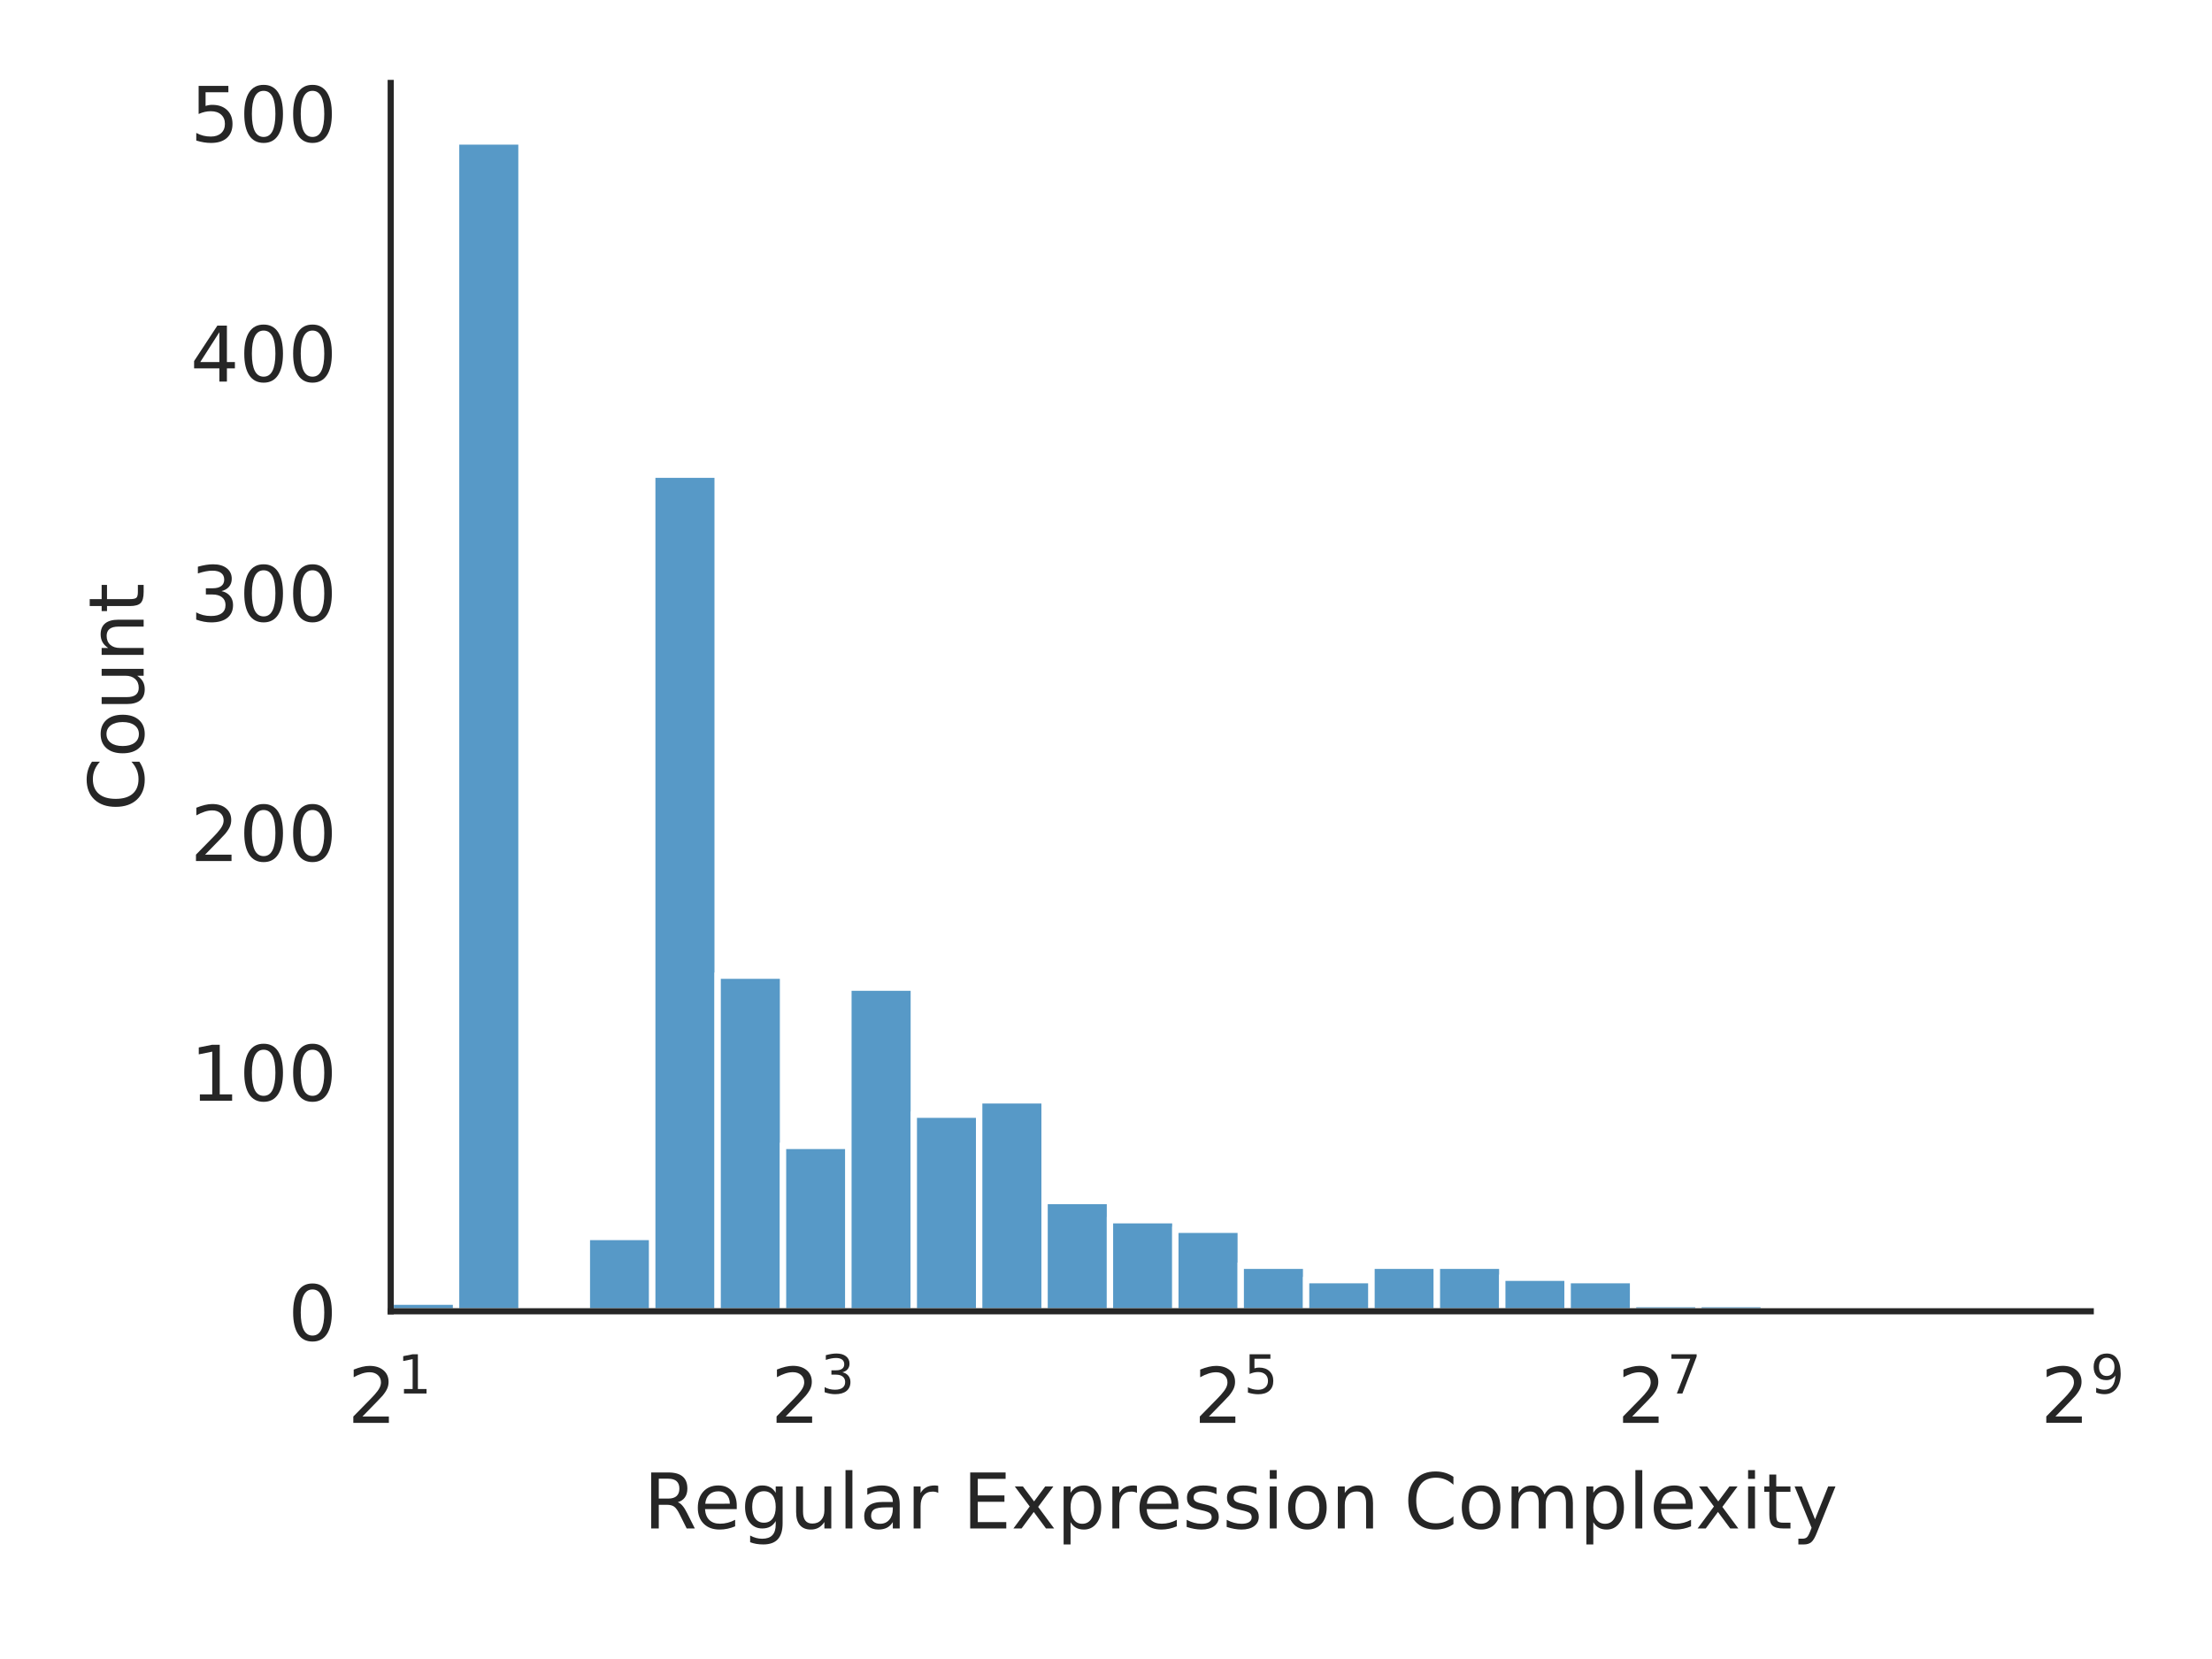
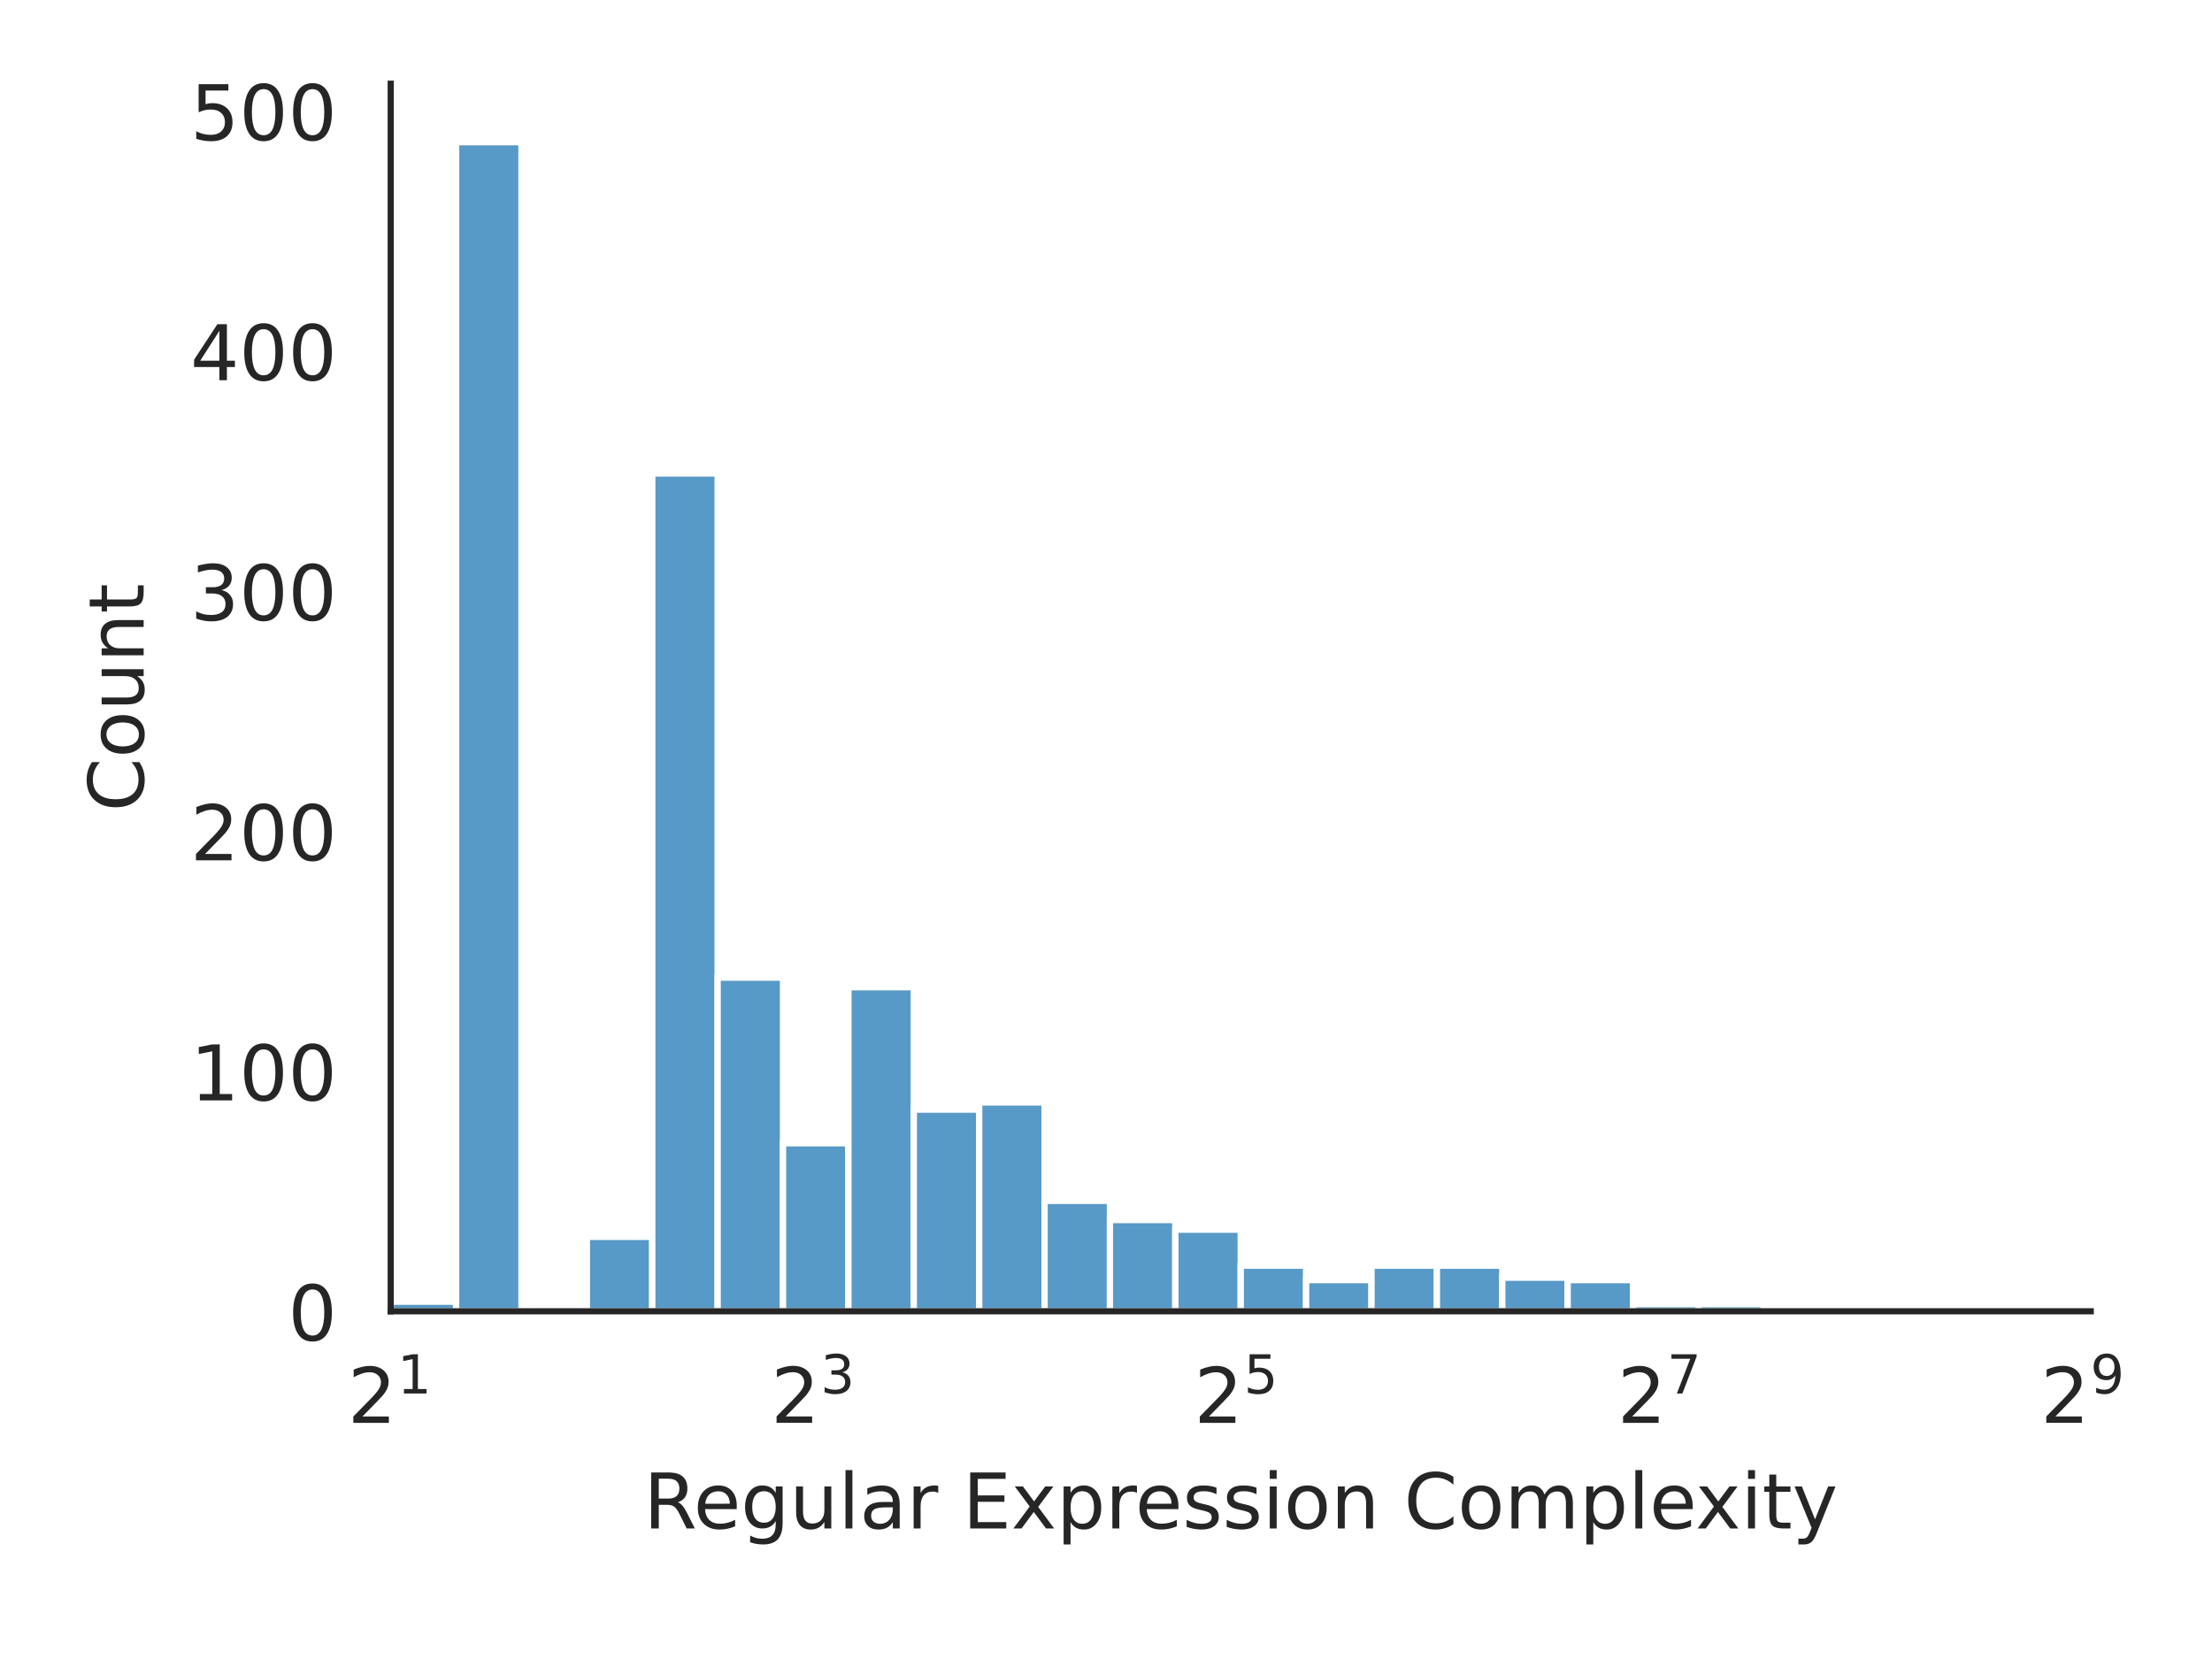
<svg xmlns="http://www.w3.org/2000/svg" xmlns:xlink="http://www.w3.org/1999/xlink" width="288pt" height="216pt" viewBox="0 0 288 216" version="1.1">
  <defs>
    <style type="text/css">*{stroke-linejoin: round; stroke-linecap: butt}</style>
  </defs>
  <g id="figure_1">
    <g id="patch_1">
      <path d="M 0 216  L 288 216  L 288 0  L 0 0  z " style="fill: #ffffff" />
    </g>
    <g id="axes_1">
      <g id="patch_2">
-         <path d="M 50.87 170.728  L 272.213 170.728  L 272.213 10.8  L 50.87 10.8  z " style="fill: #ffffff" />
+         <path d="M 50.87 170.728  L 272.213 170.728  L 272.213 10.9  L 50.87 10.9  z " style="fill: #ffffff" />
      </g>
      <g id="matplotlib.axis_1">
        <g id="xtick_1">
          <g id="text_1">
            <g style="fill: #262626" transform="translate(45.27 185.3264) scale(0.1 -0.1)">
              <defs>
                <path id="DejaVuSans-32" d="M 1228 531  L 3431 531  L 3431 0  L 469 0  L 469 531  Q 828 903 1448 1529  Q 2069 2156 2228 2338  Q 2531 2678 2651 2914  Q 2772 3150 2772 3378  Q 2772 3750 2511 3984  Q 2250 4219 1831 4219  Q 1534 4219 1204 4116  Q 875 4013 500 3803  L 500 4441  Q 881 4594 1212 4672  Q 1544 4750 1819 4750  Q 2544 4750 2975 4387  Q 3406 4025 3406 3419  Q 3406 3131 3298 2873  Q 3191 2616 2906 2266  Q 2828 2175 2409 1742  Q 1991 1309 1228 531  z " transform="scale(0.015625)" />
                <path id="DejaVuSans-31" d="M 794 531  L 1825 531  L 1825 4091  L 703 3866  L 703 4441  L 1819 4666  L 2450 4666  L 2450 531  L 3481 531  L 3481 0  L 794 0  L 794 531  z " transform="scale(0.015625)" />
              </defs>
              <use xlink:href="#DejaVuSans-32" transform="translate(0 0.684375)" />
              <use xlink:href="#DejaVuSans-31" transform="translate(64.58008 38.96563) scale(0.7)" />
            </g>
          </g>
        </g>
        <g id="xtick_2">
          <g id="text_2">
            <g style="fill: #262626" transform="translate(100.3756 185.3264) scale(0.1 -0.1)">
              <defs>
                <path id="DejaVuSans-33" d="M 2597 2516  Q 3050 2419 3304 2112  Q 3559 1806 3559 1356  Q 3559 666 3084 287  Q 2609 -91 1734 -91  Q 1441 -91 1130 -33  Q 819 25 488 141  L 488 750  Q 750 597 1062 519  Q 1375 441 1716 441  Q 2309 441 2620 675  Q 2931 909 2931 1356  Q 2931 1769 2642 2001  Q 2353 2234 1838 2234  L 1294 2234  L 1294 2753  L 1863 2753  Q 2328 2753 2575 2939  Q 2822 3125 2822 3475  Q 2822 3834 2567 4026  Q 2313 4219 1838 4219  Q 1578 4219 1281 4162  Q 984 4106 628 3988  L 628 4550  Q 988 4650 1302 4700  Q 1616 4750 1894 4750  Q 2613 4750 3031 4423  Q 3450 4097 3450 3541  Q 3450 3153 3228 2886  Q 3006 2619 2597 2516  z " transform="scale(0.015625)" />
              </defs>
              <use xlink:href="#DejaVuSans-32" transform="translate(0 0.765625)" />
              <use xlink:href="#DejaVuSans-33" transform="translate(64.58008 39.04688) scale(0.7)" />
            </g>
          </g>
        </g>
        <g id="xtick_3">
          <g id="text_3">
            <g style="fill: #262626" transform="translate(155.4812 185.3264) scale(0.1 -0.1)">
              <defs>
                <path id="DejaVuSans-35" d="M 691 4666  L 3169 4666  L 3169 4134  L 1269 4134  L 1269 2991  Q 1406 3038 1543 3061  Q 1681 3084 1819 3084  Q 2600 3084 3056 2656  Q 3513 2228 3513 1497  Q 3513 744 3044 326  Q 2575 -91 1722 -91  Q 1428 -91 1123 -41  Q 819 9 494 109  L 494 744  Q 775 591 1075 516  Q 1375 441 1709 441  Q 2250 441 2565 725  Q 2881 1009 2881 1497  Q 2881 1984 2565 2268  Q 2250 2553 1709 2553  Q 1456 2553 1204 2497  Q 953 2441 691 2322  L 691 4666  z " transform="scale(0.015625)" />
              </defs>
              <use xlink:href="#DejaVuSans-32" transform="translate(0 0.684375)" />
              <use xlink:href="#DejaVuSans-35" transform="translate(64.58008 38.96563) scale(0.7)" />
            </g>
          </g>
        </g>
        <g id="xtick_4">
          <g id="text_4">
            <g style="fill: #262626" transform="translate(210.5868 185.3264) scale(0.1 -0.1)">
              <defs>
                <path id="DejaVuSans-37" d="M 525 4666  L 3525 4666  L 3525 4397  L 1831 0  L 1172 0  L 2766 4134  L 525 4134  L 525 4666  z " transform="scale(0.015625)" />
              </defs>
              <use xlink:href="#DejaVuSans-32" transform="translate(0 0.684375)" />
              <use xlink:href="#DejaVuSans-37" transform="translate(64.58008 38.96563) scale(0.7)" />
            </g>
          </g>
        </g>
        <g id="xtick_5">
          <g id="text_5">
            <g style="fill: #262626" transform="translate(265.6924 185.3264) scale(0.1 -0.1)">
              <defs>
                <path id="DejaVuSans-39" d="M 703 97  L 703 672  Q 941 559 1184 500  Q 1428 441 1663 441  Q 2288 441 2617 861  Q 2947 1281 2994 2138  Q 2813 1869 2534 1725  Q 2256 1581 1919 1581  Q 1219 1581 811 2004  Q 403 2428 403 3163  Q 403 3881 828 4315  Q 1253 4750 1959 4750  Q 2769 4750 3195 4129  Q 3622 3509 3622 2328  Q 3622 1225 3098 567  Q 2575 -91 1691 -91  Q 1453 -91 1209 -44  Q 966 3 703 97  z M 1959 2075  Q 2384 2075 2632 2365  Q 2881 2656 2881 3163  Q 2881 3666 2632 3958  Q 2384 4250 1959 4250  Q 1534 4250 1286 3958  Q 1038 3666 1038 3163  Q 1038 2656 1286 2365  Q 1534 2075 1959 2075  z " transform="scale(0.015625)" />
              </defs>
              <use xlink:href="#DejaVuSans-32" transform="translate(0 0.765625)" />
              <use xlink:href="#DejaVuSans-39" transform="translate(64.58008 39.04688) scale(0.7)" />
            </g>
          </g>
        </g>
        <g id="text_6">
          <g style="fill: #262626" transform="translate(83.8057 199.0046) scale(0.1 -0.1)">
            <defs>
              <path id="DejaVuSans-52" d="M 2841 2188  Q 3044 2119 3236 1894  Q 3428 1669 3622 1275  L 4263 0  L 3584 0  L 2988 1197  Q 2756 1666 2539 1819  Q 2322 1972 1947 1972  L 1259 1972  L 1259 0  L 628 0  L 628 4666  L 2053 4666  Q 2853 4666 3247 4331  Q 3641 3997 3641 3322  Q 3641 2881 3436 2590  Q 3231 2300 2841 2188  z M 1259 4147  L 1259 2491  L 2053 2491  Q 2509 2491 2742 2702  Q 2975 2913 2975 3322  Q 2975 3731 2742 3939  Q 2509 4147 2053 4147  L 1259 4147  z " transform="scale(0.015625)" />
              <path id="DejaVuSans-65" d="M 3597 1894  L 3597 1613  L 953 1613  Q 991 1019 1311 708  Q 1631 397 2203 397  Q 2534 397 2845 478  Q 3156 559 3463 722  L 3463 178  Q 3153 47 2828 -22  Q 2503 -91 2169 -91  Q 1331 -91 842 396  Q 353 884 353 1716  Q 353 2575 817 3079  Q 1281 3584 2069 3584  Q 2775 3584 3186 3129  Q 3597 2675 3597 1894  z M 3022 2063  Q 3016 2534 2758 2815  Q 2500 3097 2075 3097  Q 1594 3097 1305 2825  Q 1016 2553 972 2059  L 3022 2063  z " transform="scale(0.015625)" />
              <path id="DejaVuSans-67" d="M 2906 1791  Q 2906 2416 2648 2759  Q 2391 3103 1925 3103  Q 1463 3103 1205 2759  Q 947 2416 947 1791  Q 947 1169 1205 825  Q 1463 481 1925 481  Q 2391 481 2648 825  Q 2906 1169 2906 1791  z M 3481 434  Q 3481 -459 3084 -895  Q 2688 -1331 1869 -1331  Q 1566 -1331 1297 -1286  Q 1028 -1241 775 -1147  L 775 -588  Q 1028 -725 1275 -790  Q 1522 -856 1778 -856  Q 2344 -856 2625 -561  Q 2906 -266 2906 331  L 2906 616  Q 2728 306 2450 153  Q 2172 0 1784 0  Q 1141 0 747 490  Q 353 981 353 1791  Q 353 2603 747 3093  Q 1141 3584 1784 3584  Q 2172 3584 2450 3431  Q 2728 3278 2906 2969  L 2906 3500  L 3481 3500  L 3481 434  z " transform="scale(0.015625)" />
              <path id="DejaVuSans-75" d="M 544 1381  L 544 3500  L 1119 3500  L 1119 1403  Q 1119 906 1312 657  Q 1506 409 1894 409  Q 2359 409 2629 706  Q 2900 1003 2900 1516  L 2900 3500  L 3475 3500  L 3475 0  L 2900 0  L 2900 538  Q 2691 219 2414 64  Q 2138 -91 1772 -91  Q 1169 -91 856 284  Q 544 659 544 1381  z M 1991 3584  L 1991 3584  z " transform="scale(0.015625)" />
              <path id="DejaVuSans-6c" d="M 603 4863  L 1178 4863  L 1178 0  L 603 0  L 603 4863  z " transform="scale(0.015625)" />
              <path id="DejaVuSans-61" d="M 2194 1759  Q 1497 1759 1228 1600  Q 959 1441 959 1056  Q 959 750 1161 570  Q 1363 391 1709 391  Q 2188 391 2477 730  Q 2766 1069 2766 1631  L 2766 1759  L 2194 1759  z M 3341 1997  L 3341 0  L 2766 0  L 2766 531  Q 2569 213 2275 61  Q 1981 -91 1556 -91  Q 1019 -91 701 211  Q 384 513 384 1019  Q 384 1609 779 1909  Q 1175 2209 1959 2209  L 2766 2209  L 2766 2266  Q 2766 2663 2505 2880  Q 2244 3097 1772 3097  Q 1472 3097 1187 3025  Q 903 2953 641 2809  L 641 3341  Q 956 3463 1253 3523  Q 1550 3584 1831 3584  Q 2591 3584 2966 3190  Q 3341 2797 3341 1997  z " transform="scale(0.015625)" />
              <path id="DejaVuSans-72" d="M 2631 2963  Q 2534 3019 2420 3045  Q 2306 3072 2169 3072  Q 1681 3072 1420 2755  Q 1159 2438 1159 1844  L 1159 0  L 581 0  L 581 3500  L 1159 3500  L 1159 2956  Q 1341 3275 1631 3429  Q 1922 3584 2338 3584  Q 2397 3584 2469 3576  Q 2541 3569 2628 3553  L 2631 2963  z " transform="scale(0.015625)" />
              <path id="DejaVuSans-20" transform="scale(0.015625)" />
              <path id="DejaVuSans-45" d="M 628 4666  L 3578 4666  L 3578 4134  L 1259 4134  L 1259 2753  L 3481 2753  L 3481 2222  L 1259 2222  L 1259 531  L 3634 531  L 3634 0  L 628 0  L 628 4666  z " transform="scale(0.015625)" />
              <path id="DejaVuSans-78" d="M 3513 3500  L 2247 1797  L 3578 0  L 2900 0  L 1881 1375  L 863 0  L 184 0  L 1544 1831  L 300 3500  L 978 3500  L 1906 2253  L 2834 3500  L 3513 3500  z " transform="scale(0.015625)" />
              <path id="DejaVuSans-70" d="M 1159 525  L 1159 -1331  L 581 -1331  L 581 3500  L 1159 3500  L 1159 2969  Q 1341 3281 1617 3432  Q 1894 3584 2278 3584  Q 2916 3584 3314 3078  Q 3713 2572 3713 1747  Q 3713 922 3314 415  Q 2916 -91 2278 -91  Q 1894 -91 1617 61  Q 1341 213 1159 525  z M 3116 1747  Q 3116 2381 2855 2742  Q 2594 3103 2138 3103  Q 1681 3103 1420 2742  Q 1159 2381 1159 1747  Q 1159 1113 1420 752  Q 1681 391 2138 391  Q 2594 391 2855 752  Q 3116 1113 3116 1747  z " transform="scale(0.015625)" />
              <path id="DejaVuSans-73" d="M 2834 3397  L 2834 2853  Q 2591 2978 2328 3040  Q 2066 3103 1784 3103  Q 1356 3103 1142 2972  Q 928 2841 928 2578  Q 928 2378 1081 2264  Q 1234 2150 1697 2047  L 1894 2003  Q 2506 1872 2764 1633  Q 3022 1394 3022 966  Q 3022 478 2636 193  Q 2250 -91 1575 -91  Q 1294 -91 989 -36  Q 684 19 347 128  L 347 722  Q 666 556 975 473  Q 1284 391 1588 391  Q 1994 391 2212 530  Q 2431 669 2431 922  Q 2431 1156 2273 1281  Q 2116 1406 1581 1522  L 1381 1569  Q 847 1681 609 1914  Q 372 2147 372 2553  Q 372 3047 722 3315  Q 1072 3584 1716 3584  Q 2034 3584 2315 3537  Q 2597 3491 2834 3397  z " transform="scale(0.015625)" />
              <path id="DejaVuSans-69" d="M 603 3500  L 1178 3500  L 1178 0  L 603 0  L 603 3500  z M 603 4863  L 1178 4863  L 1178 4134  L 603 4134  L 603 4863  z " transform="scale(0.015625)" />
              <path id="DejaVuSans-6f" d="M 1959 3097  Q 1497 3097 1228 2736  Q 959 2375 959 1747  Q 959 1119 1226 758  Q 1494 397 1959 397  Q 2419 397 2687 759  Q 2956 1122 2956 1747  Q 2956 2369 2687 2733  Q 2419 3097 1959 3097  z M 1959 3584  Q 2709 3584 3137 3096  Q 3566 2609 3566 1747  Q 3566 888 3137 398  Q 2709 -91 1959 -91  Q 1206 -91 779 398  Q 353 888 353 1747  Q 353 2609 779 3096  Q 1206 3584 1959 3584  z " transform="scale(0.015625)" />
              <path id="DejaVuSans-6e" d="M 3513 2113  L 3513 0  L 2938 0  L 2938 2094  Q 2938 2591 2744 2837  Q 2550 3084 2163 3084  Q 1697 3084 1428 2787  Q 1159 2491 1159 1978  L 1159 0  L 581 0  L 581 3500  L 1159 3500  L 1159 2956  Q 1366 3272 1645 3428  Q 1925 3584 2291 3584  Q 2894 3584 3203 3211  Q 3513 2838 3513 2113  z " transform="scale(0.015625)" />
              <path id="DejaVuSans-43" d="M 4122 4306  L 4122 3641  Q 3803 3938 3442 4084  Q 3081 4231 2675 4231  Q 1875 4231 1450 3742  Q 1025 3253 1025 2328  Q 1025 1406 1450 917  Q 1875 428 2675 428  Q 3081 428 3442 575  Q 3803 722 4122 1019  L 4122 359  Q 3791 134 3420 21  Q 3050 -91 2638 -91  Q 1578 -91 968 557  Q 359 1206 359 2328  Q 359 3453 968 4101  Q 1578 4750 2638 4750  Q 3056 4750 3426 4639  Q 3797 4528 4122 4306  z " transform="scale(0.015625)" />
              <path id="DejaVuSans-6d" d="M 3328 2828  Q 3544 3216 3844 3400  Q 4144 3584 4550 3584  Q 5097 3584 5394 3201  Q 5691 2819 5691 2113  L 5691 0  L 5113 0  L 5113 2094  Q 5113 2597 4934 2840  Q 4756 3084 4391 3084  Q 3944 3084 3684 2787  Q 3425 2491 3425 1978  L 3425 0  L 2847 0  L 2847 2094  Q 2847 2600 2669 2842  Q 2491 3084 2119 3084  Q 1678 3084 1418 2786  Q 1159 2488 1159 1978  L 1159 0  L 581 0  L 581 3500  L 1159 3500  L 1159 2956  Q 1356 3278 1631 3431  Q 1906 3584 2284 3584  Q 2666 3584 2933 3390  Q 3200 3197 3328 2828  z " transform="scale(0.015625)" />
              <path id="DejaVuSans-74" d="M 1172 4494  L 1172 3500  L 2356 3500  L 2356 3053  L 1172 3053  L 1172 1153  Q 1172 725 1289 603  Q 1406 481 1766 481  L 2356 481  L 2356 0  L 1766 0  Q 1100 0 847 248  Q 594 497 594 1153  L 594 3053  L 172 3053  L 172 3500  L 594 3500  L 594 4494  L 1172 4494  z " transform="scale(0.015625)" />
              <path id="DejaVuSans-79" d="M 2059 -325  Q 1816 -950 1584 -1140  Q 1353 -1331 966 -1331  L 506 -1331  L 506 -850  L 844 -850  Q 1081 -850 1212 -737  Q 1344 -625 1503 -206  L 1606 56  L 191 3500  L 800 3500  L 1894 763  L 2988 3500  L 3597 3500  L 2059 -325  z " transform="scale(0.015625)" />
            </defs>
            <use xlink:href="#DejaVuSans-52" />
            <use xlink:href="#DejaVuSans-65" transform="translate(64.98242 0)" />
            <use xlink:href="#DejaVuSans-67" transform="translate(126.5059 0)" />
            <use xlink:href="#DejaVuSans-75" transform="translate(189.9824 0)" />
            <use xlink:href="#DejaVuSans-6c" transform="translate(253.3613 0)" />
            <use xlink:href="#DejaVuSans-61" transform="translate(281.1445 0)" />
            <use xlink:href="#DejaVuSans-72" transform="translate(342.4238 0)" />
            <use xlink:href="#DejaVuSans-20" transform="translate(383.5371 0)" />
            <use xlink:href="#DejaVuSans-45" transform="translate(415.3242 0)" />
            <use xlink:href="#DejaVuSans-78" transform="translate(478.5078 0)" />
            <use xlink:href="#DejaVuSans-70" transform="translate(537.6875 0)" />
            <use xlink:href="#DejaVuSans-72" transform="translate(601.1641 0)" />
            <use xlink:href="#DejaVuSans-65" transform="translate(640.0273 0)" />
            <use xlink:href="#DejaVuSans-73" transform="translate(701.5508 0)" />
            <use xlink:href="#DejaVuSans-73" transform="translate(753.6504 0)" />
            <use xlink:href="#DejaVuSans-69" transform="translate(805.75 0)" />
            <use xlink:href="#DejaVuSans-6f" transform="translate(833.5332 0)" />
            <use xlink:href="#DejaVuSans-6e" transform="translate(894.7148 0)" />
            <use xlink:href="#DejaVuSans-20" transform="translate(958.0938 0)" />
            <use xlink:href="#DejaVuSans-43" transform="translate(989.8809 0)" />
            <use xlink:href="#DejaVuSans-6f" transform="translate(1059.705 0)" />
            <use xlink:href="#DejaVuSans-6d" transform="translate(1120.887 0)" />
            <use xlink:href="#DejaVuSans-70" transform="translate(1218.299 0)" />
            <use xlink:href="#DejaVuSans-6c" transform="translate(1281.775 0)" />
            <use xlink:href="#DejaVuSans-65" transform="translate(1309.559 0)" />
            <use xlink:href="#DejaVuSans-78" transform="translate(1369.332 0)" />
            <use xlink:href="#DejaVuSans-69" transform="translate(1428.512 0)" />
            <use xlink:href="#DejaVuSans-74" transform="translate(1456.295 0)" />
            <use xlink:href="#DejaVuSans-79" transform="translate(1495.504 0)" />
          </g>
        </g>
      </g>
      <g id="matplotlib.axis_2">
        <g id="ytick_1">
          <g id="text_7">
            <g style="fill: #262626" transform="translate(37.5075 174.5272) scale(0.1 -0.1)">
              <defs>
                <path id="DejaVuSans-30" d="M 2034 4250  Q 1547 4250 1301 3770  Q 1056 3291 1056 2328  Q 1056 1369 1301 889  Q 1547 409 2034 409  Q 2525 409 2770 889  Q 3016 1369 3016 2328  Q 3016 3291 2770 3770  Q 2525 4250 2034 4250  z M 2034 4750  Q 2819 4750 3233 4129  Q 3647 3509 3647 2328  Q 3647 1150 3233 529  Q 2819 -91 2034 -91  Q 1250 -91 836 529  Q 422 1150 422 2328  Q 422 3509 836 4129  Q 1250 4750 2034 4750  z " transform="scale(0.015625)" />
              </defs>
              <use xlink:href="#DejaVuSans-30" />
            </g>
          </g>
        </g>
        <g id="ytick_2">
          <g id="text_8">
-             <g style="fill: #262626" transform="translate(24.7825 143.3157) scale(0.1 -0.1)">
+             <g style="fill: #262626" transform="translate(24.7825 143.2712) scale(0.1 -0.1)">
              <use xlink:href="#DejaVuSans-31" />
              <use xlink:href="#DejaVuSans-30" transform="translate(63.62305 0)" />
              <use xlink:href="#DejaVuSans-30" transform="translate(127.2461 0)" />
            </g>
          </g>
        </g>
        <g id="ytick_3">
          <g id="text_9">
-             <g style="fill: #262626" transform="translate(24.7825 112.1041) scale(0.1 -0.1)">
+             <g style="fill: #262626" transform="translate(24.7825 112.0151) scale(0.1 -0.1)">
              <use xlink:href="#DejaVuSans-32" />
              <use xlink:href="#DejaVuSans-30" transform="translate(63.62305 0)" />
              <use xlink:href="#DejaVuSans-30" transform="translate(127.2461 0)" />
            </g>
          </g>
        </g>
        <g id="ytick_4">
          <g id="text_10">
-             <g style="fill: #262626" transform="translate(24.7825 80.89256) scale(0.1 -0.1)">
+             <g style="fill: #262626" transform="translate(24.7825 80.75906) scale(0.1 -0.1)">
              <use xlink:href="#DejaVuSans-33" />
              <use xlink:href="#DejaVuSans-30" transform="translate(63.62305 0)" />
              <use xlink:href="#DejaVuSans-30" transform="translate(127.2461 0)" />
            </g>
          </g>
        </g>
        <g id="ytick_5">
          <g id="text_11">
-             <g style="fill: #262626" transform="translate(24.7825 49.681) scale(0.1 -0.1)">
+             <g style="fill: #262626" transform="translate(24.7825 49.50301) scale(0.1 -0.1)">
              <defs>
                <path id="DejaVuSans-34" d="M 2419 4116  L 825 1625  L 2419 1625  L 2419 4116  z M 2253 4666  L 3047 4666  L 3047 1625  L 3713 1625  L 3713 1100  L 3047 1100  L 3047 0  L 2419 0  L 2419 1100  L 313 1100  L 313 1709  L 2253 4666  z " transform="scale(0.015625)" />
              </defs>
              <use xlink:href="#DejaVuSans-34" />
              <use xlink:href="#DejaVuSans-30" transform="translate(63.62305 0)" />
              <use xlink:href="#DejaVuSans-30" transform="translate(127.2461 0)" />
            </g>
          </g>
        </g>
        <g id="ytick_6">
          <g id="text_12">
-             <g style="fill: #262626" transform="translate(24.7825 18.46945) scale(0.1 -0.1)">
+             <g style="fill: #262626" transform="translate(24.7825 18.24696) scale(0.1 -0.1)">
              <use xlink:href="#DejaVuSans-35" />
              <use xlink:href="#DejaVuSans-30" transform="translate(63.62305 0)" />
              <use xlink:href="#DejaVuSans-30" transform="translate(127.2461 0)" />
            </g>
          </g>
        </g>
        <g id="text_13">
-           <g style="fill: #262626" transform="translate(18.70281 105.6124) rotate(-90) scale(0.1 -0.1)">
+           <g style="fill: #262626" transform="translate(18.70281 105.6625) rotate(-90) scale(0.1 -0.1)">
            <use xlink:href="#DejaVuSans-43" />
            <use xlink:href="#DejaVuSans-6f" transform="translate(69.82422 0)" />
            <use xlink:href="#DejaVuSans-75" transform="translate(131.0059 0)" />
            <use xlink:href="#DejaVuSans-6e" transform="translate(194.3848 0)" />
            <use xlink:href="#DejaVuSans-74" transform="translate(257.7637 0)" />
          </g>
        </g>
      </g>
      <g id="patch_3">
-         <path d="M 50.87 170.728  L 59.383 170.728  L 59.383 169.48  L 50.87 169.48  z " clip-path="url(#p397d3051ea)" style="fill: #1f77b4; fill-opacity: 0.75; stroke: #ffffff; stroke-width: 0.824; stroke-linejoin: miter" />
+         <path d="M 50.87 170.728  L 59.383 170.728  L 59.383 169.478  L 50.87 169.478  z " clip-path="url(#pc972c3842c)" style="fill: #1f77b4; fill-opacity: 0.75; stroke: #ffffff; stroke-width: 0.824; stroke-linejoin: miter" />
      </g>
      <g id="patch_4">
-         <path d="M 59.383 170.728  L 67.896 170.728  L 67.896 18.416  L 59.383 18.416  z " clip-path="url(#p397d3051ea)" style="fill: #1f77b4; fill-opacity: 0.75; stroke: #ffffff; stroke-width: 0.824; stroke-linejoin: miter" />
+         <path d="M 59.383 170.728  L 67.896 170.728  L 67.896 18.511  L 59.383 18.511  z " clip-path="url(#pc972c3842c)" style="fill: #1f77b4; fill-opacity: 0.75; stroke: #ffffff; stroke-width: 0.824; stroke-linejoin: miter" />
      </g>
      <g id="patch_5">
-         <path d="M 67.896 170.728  L 76.41 170.728  L 76.41 170.728  L 67.896 170.728  z " clip-path="url(#p397d3051ea)" style="fill: #1f77b4; fill-opacity: 0.75; stroke: #ffffff; stroke-width: 0.824; stroke-linejoin: miter" />
+         <path d="M 67.896 170.728  L 76.41 170.728  L 76.41 170.728  L 67.896 170.728  z " clip-path="url(#pc972c3842c)" style="fill: #1f77b4; fill-opacity: 0.75; stroke: #ffffff; stroke-width: 0.824; stroke-linejoin: miter" />
      </g>
      <g id="patch_6">
-         <path d="M 76.41 170.728  L 84.923 170.728  L 84.923 161.052  L 76.41 161.052  z " clip-path="url(#p397d3051ea)" style="fill: #1f77b4; fill-opacity: 0.75; stroke: #ffffff; stroke-width: 0.824; stroke-linejoin: miter" />
+         <path d="M 76.41 170.728  L 84.923 170.728  L 84.923 161.039  L 76.41 161.039  z " clip-path="url(#pc972c3842c)" style="fill: #1f77b4; fill-opacity: 0.75; stroke: #ffffff; stroke-width: 0.824; stroke-linejoin: miter" />
      </g>
      <g id="patch_7">
-         <path d="M 84.923 170.728  L 93.436 170.728  L 93.436 61.8  L 84.923 61.8  z " clip-path="url(#p397d3051ea)" style="fill: #1f77b4; fill-opacity: 0.75; stroke: #ffffff; stroke-width: 0.824; stroke-linejoin: miter" />
+         <path d="M 84.923 170.728  L 93.436 170.728  L 93.436 61.644  L 84.923 61.644  z " clip-path="url(#pc972c3842c)" style="fill: #1f77b4; fill-opacity: 0.75; stroke: #ffffff; stroke-width: 0.824; stroke-linejoin: miter" />
      </g>
      <g id="patch_8">
-         <path d="M 93.436 170.728  L 101.949 170.728  L 101.949 127.032  L 93.436 127.032  z " clip-path="url(#p397d3051ea)" style="fill: #1f77b4; fill-opacity: 0.75; stroke: #ffffff; stroke-width: 0.824; stroke-linejoin: miter" />
+         <path d="M 93.436 170.728  L 101.949 170.728  L 101.949 127.282  L 93.436 127.282  z " clip-path="url(#pc972c3842c)" style="fill: #1f77b4; fill-opacity: 0.75; stroke: #ffffff; stroke-width: 0.824; stroke-linejoin: miter" />
      </g>
      <g id="patch_9">
-         <path d="M 101.949 170.728  L 110.462 170.728  L 110.462 149.192  L 101.949 149.192  z " clip-path="url(#p397d3051ea)" style="fill: #1f77b4; fill-opacity: 0.75; stroke: #ffffff; stroke-width: 0.824; stroke-linejoin: miter" />
+         <path d="M 101.949 170.728  L 110.462 170.728  L 110.462 148.849  L 101.949 148.849  z " clip-path="url(#pc972c3842c)" style="fill: #1f77b4; fill-opacity: 0.75; stroke: #ffffff; stroke-width: 0.824; stroke-linejoin: miter" />
      </g>
      <g id="patch_10">
-         <path d="M 110.462 170.728  L 118.976 170.728  L 118.976 128.592  L 110.462 128.592  z " clip-path="url(#p397d3051ea)" style="fill: #1f77b4; fill-opacity: 0.75; stroke: #ffffff; stroke-width: 0.824; stroke-linejoin: miter" />
+         <path d="M 110.462 170.728  L 118.976 170.728  L 118.976 128.532  L 110.462 128.532  z " clip-path="url(#pc972c3842c)" style="fill: #1f77b4; fill-opacity: 0.75; stroke: #ffffff; stroke-width: 0.824; stroke-linejoin: miter" />
      </g>
      <g id="patch_11">
-         <path d="M 118.976 170.728  L 127.489 170.728  L 127.489 145.135  L 118.976 145.135  z " clip-path="url(#p397d3051ea)" style="fill: #1f77b4; fill-opacity: 0.75; stroke: #ffffff; stroke-width: 0.824; stroke-linejoin: miter" />
+         <path d="M 118.976 170.728  L 127.489 170.728  L 127.489 144.473  L 118.976 144.473  z " clip-path="url(#pc972c3842c)" style="fill: #1f77b4; fill-opacity: 0.75; stroke: #ffffff; stroke-width: 0.824; stroke-linejoin: miter" />
      </g>
      <g id="patch_12">
-         <path d="M 127.489 170.728  L 136.002 170.728  L 136.002 143.262  L 127.489 143.262  z " clip-path="url(#p397d3051ea)" style="fill: #1f77b4; fill-opacity: 0.75; stroke: #ffffff; stroke-width: 0.824; stroke-linejoin: miter" />
+         <path d="M 127.489 170.728  L 136.002 170.728  L 136.002 143.535  L 127.489 143.535  z " clip-path="url(#pc972c3842c)" style="fill: #1f77b4; fill-opacity: 0.75; stroke: #ffffff; stroke-width: 0.824; stroke-linejoin: miter" />
      </g>
      <g id="patch_13">
-         <path d="M 136.002 170.728  L 144.515 170.728  L 144.515 156.371  L 136.002 156.371  z " clip-path="url(#p397d3051ea)" style="fill: #1f77b4; fill-opacity: 0.75; stroke: #ffffff; stroke-width: 0.824; stroke-linejoin: miter" />
+         <path d="M 136.002 170.728  L 144.515 170.728  L 144.515 156.35  L 136.002 156.35  z " clip-path="url(#pc972c3842c)" style="fill: #1f77b4; fill-opacity: 0.75; stroke: #ffffff; stroke-width: 0.824; stroke-linejoin: miter" />
      </g>
      <g id="patch_14">
-         <path d="M 144.515 170.728  L 153.028 170.728  L 153.028 158.868  L 144.515 158.868  z " clip-path="url(#p397d3051ea)" style="fill: #1f77b4; fill-opacity: 0.75; stroke: #ffffff; stroke-width: 0.824; stroke-linejoin: miter" />
+         <path d="M 144.515 170.728  L 153.028 170.728  L 153.028 158.851  L 144.515 158.851  z " clip-path="url(#pc972c3842c)" style="fill: #1f77b4; fill-opacity: 0.75; stroke: #ffffff; stroke-width: 0.824; stroke-linejoin: miter" />
      </g>
      <g id="patch_15">
-         <path d="M 153.028 170.728  L 161.542 170.728  L 161.542 160.116  L 153.028 160.116  z " clip-path="url(#p397d3051ea)" style="fill: #1f77b4; fill-opacity: 0.75; stroke: #ffffff; stroke-width: 0.824; stroke-linejoin: miter" />
+         <path d="M 153.028 170.728  L 161.542 170.728  L 161.542 160.101  L 153.028 160.101  z " clip-path="url(#pc972c3842c)" style="fill: #1f77b4; fill-opacity: 0.75; stroke: #ffffff; stroke-width: 0.824; stroke-linejoin: miter" />
      </g>
      <g id="patch_16">
-         <path d="M 161.542 170.728  L 170.055 170.728  L 170.055 164.798  L 161.542 164.798  z " clip-path="url(#p397d3051ea)" style="fill: #1f77b4; fill-opacity: 0.75; stroke: #ffffff; stroke-width: 0.824; stroke-linejoin: miter" />
+         <path d="M 161.542 170.728  L 170.055 170.728  L 170.055 164.789  L 161.542 164.789  z " clip-path="url(#pc972c3842c)" style="fill: #1f77b4; fill-opacity: 0.75; stroke: #ffffff; stroke-width: 0.824; stroke-linejoin: miter" />
      </g>
      <g id="patch_17">
-         <path d="M 170.055 170.728  L 178.568 170.728  L 178.568 166.67  L 170.055 166.67  z " clip-path="url(#p397d3051ea)" style="fill: #1f77b4; fill-opacity: 0.75; stroke: #ffffff; stroke-width: 0.824; stroke-linejoin: miter" />
+         <path d="M 170.055 170.728  L 178.568 170.728  L 178.568 166.665  L 170.055 166.665  z " clip-path="url(#pc972c3842c)" style="fill: #1f77b4; fill-opacity: 0.75; stroke: #ffffff; stroke-width: 0.824; stroke-linejoin: miter" />
      </g>
      <g id="patch_18">
-         <path d="M 178.568 170.728  L 187.081 170.728  L 187.081 164.798  L 178.568 164.798  z " clip-path="url(#p397d3051ea)" style="fill: #1f77b4; fill-opacity: 0.75; stroke: #ffffff; stroke-width: 0.824; stroke-linejoin: miter" />
+         <path d="M 178.568 170.728  L 187.081 170.728  L 187.081 164.789  L 178.568 164.789  z " clip-path="url(#pc972c3842c)" style="fill: #1f77b4; fill-opacity: 0.75; stroke: #ffffff; stroke-width: 0.824; stroke-linejoin: miter" />
      </g>
      <g id="patch_19">
-         <path d="M 187.081 170.728  L 195.594 170.728  L 195.594 164.798  L 187.081 164.798  z " clip-path="url(#p397d3051ea)" style="fill: #1f77b4; fill-opacity: 0.75; stroke: #ffffff; stroke-width: 0.824; stroke-linejoin: miter" />
+         <path d="M 187.081 170.728  L 195.594 170.728  L 195.594 164.789  L 187.081 164.789  z " clip-path="url(#pc972c3842c)" style="fill: #1f77b4; fill-opacity: 0.75; stroke: #ffffff; stroke-width: 0.824; stroke-linejoin: miter" />
      </g>
      <g id="patch_20">
-         <path d="M 195.594 170.728  L 204.108 170.728  L 204.108 166.358  L 195.594 166.358  z " clip-path="url(#p397d3051ea)" style="fill: #1f77b4; fill-opacity: 0.75; stroke: #ffffff; stroke-width: 0.824; stroke-linejoin: miter" />
+         <path d="M 195.594 170.728  L 204.108 170.728  L 204.108 166.352  L 195.594 166.352  z " clip-path="url(#pc972c3842c)" style="fill: #1f77b4; fill-opacity: 0.75; stroke: #ffffff; stroke-width: 0.824; stroke-linejoin: miter" />
      </g>
      <g id="patch_21">
-         <path d="M 204.108 170.728  L 212.621 170.728  L 212.621 166.67  L 204.108 166.67  z " clip-path="url(#p397d3051ea)" style="fill: #1f77b4; fill-opacity: 0.75; stroke: #ffffff; stroke-width: 0.824; stroke-linejoin: miter" />
+         <path d="M 204.108 170.728  L 212.621 170.728  L 212.621 166.665  L 204.108 166.665  z " clip-path="url(#pc972c3842c)" style="fill: #1f77b4; fill-opacity: 0.75; stroke: #ffffff; stroke-width: 0.824; stroke-linejoin: miter" />
      </g>
      <g id="patch_22">
-         <path d="M 212.621 170.728  L 221.134 170.728  L 221.134 169.792  L 212.621 169.792  z " clip-path="url(#p397d3051ea)" style="fill: #1f77b4; fill-opacity: 0.75; stroke: #ffffff; stroke-width: 0.824; stroke-linejoin: miter" />
+         <path d="M 212.621 170.728  L 221.134 170.728  L 221.134 169.79  L 212.621 169.79  z " clip-path="url(#pc972c3842c)" style="fill: #1f77b4; fill-opacity: 0.75; stroke: #ffffff; stroke-width: 0.824; stroke-linejoin: miter" />
      </g>
      <g id="patch_23">
-         <path d="M 221.134 170.728  L 229.647 170.728  L 229.647 169.792  L 221.134 169.792  z " clip-path="url(#p397d3051ea)" style="fill: #1f77b4; fill-opacity: 0.75; stroke: #ffffff; stroke-width: 0.824; stroke-linejoin: miter" />
+         <path d="M 221.134 170.728  L 229.647 170.728  L 229.647 169.79  L 221.134 169.79  z " clip-path="url(#pc972c3842c)" style="fill: #1f77b4; fill-opacity: 0.75; stroke: #ffffff; stroke-width: 0.824; stroke-linejoin: miter" />
      </g>
      <g id="patch_24">
-         <path d="M 229.647 170.728  L 238.16 170.728  L 238.16 170.416  L 229.647 170.416  z " clip-path="url(#p397d3051ea)" style="fill: #1f77b4; fill-opacity: 0.75; stroke: #ffffff; stroke-width: 0.824; stroke-linejoin: miter" />
+         <path d="M 229.647 170.728  L 238.16 170.728  L 238.16 170.415  L 229.647 170.415  z " clip-path="url(#pc972c3842c)" style="fill: #1f77b4; fill-opacity: 0.75; stroke: #ffffff; stroke-width: 0.824; stroke-linejoin: miter" />
      </g>
      <g id="patch_25">
-         <path d="M 238.16 170.728  L 246.674 170.728  L 246.674 170.416  L 238.16 170.416  z " clip-path="url(#p397d3051ea)" style="fill: #1f77b4; fill-opacity: 0.75; stroke: #ffffff; stroke-width: 0.824; stroke-linejoin: miter" />
+         <path d="M 238.16 170.728  L 246.674 170.728  L 246.674 170.415  L 238.16 170.415  z " clip-path="url(#pc972c3842c)" style="fill: #1f77b4; fill-opacity: 0.75; stroke: #ffffff; stroke-width: 0.824; stroke-linejoin: miter" />
      </g>
      <g id="patch_26">
-         <path d="M 246.674 170.728  L 255.187 170.728  L 255.187 170.728  L 246.674 170.728  z " clip-path="url(#p397d3051ea)" style="fill: #1f77b4; fill-opacity: 0.75; stroke: #ffffff; stroke-width: 0.824; stroke-linejoin: miter" />
+         <path d="M 246.674 170.728  L 255.187 170.728  L 255.187 170.728  L 246.674 170.728  z " clip-path="url(#pc972c3842c)" style="fill: #1f77b4; fill-opacity: 0.75; stroke: #ffffff; stroke-width: 0.824; stroke-linejoin: miter" />
      </g>
      <g id="patch_27">
-         <path d="M 255.187 170.728  L 263.7 170.728  L 263.7 170.728  L 255.187 170.728  z " clip-path="url(#p397d3051ea)" style="fill: #1f77b4; fill-opacity: 0.75; stroke: #ffffff; stroke-width: 0.824; stroke-linejoin: miter" />
+         <path d="M 255.187 170.728  L 263.7 170.728  L 263.7 170.728  L 255.187 170.728  z " clip-path="url(#pc972c3842c)" style="fill: #1f77b4; fill-opacity: 0.75; stroke: #ffffff; stroke-width: 0.824; stroke-linejoin: miter" />
      </g>
      <g id="patch_28">
-         <path d="M 263.7 170.728  L 272.213 170.728  L 272.213 170.416  L 263.7 170.416  z " clip-path="url(#p397d3051ea)" style="fill: #1f77b4; fill-opacity: 0.75; stroke: #ffffff; stroke-width: 0.824; stroke-linejoin: miter" />
+         <path d="M 263.7 170.728  L 272.213 170.728  L 272.213 170.415  L 263.7 170.415  z " clip-path="url(#pc972c3842c)" style="fill: #1f77b4; fill-opacity: 0.75; stroke: #ffffff; stroke-width: 0.824; stroke-linejoin: miter" />
      </g>
      <g id="patch_29">
-         <path d="M 50.87 170.728  L 50.87 10.8  " style="fill: none; stroke: #262626; stroke-width: 0.8; stroke-linejoin: miter; stroke-linecap: square" />
+         <path d="M 50.87 170.728  L 50.87 10.9  " style="fill: none; stroke: #262626; stroke-width: 0.8; stroke-linejoin: miter; stroke-linecap: square" />
      </g>
      <g id="patch_30">
        <path d="M 50.87 170.728  L 272.213 170.728  " style="fill: none; stroke: #262626; stroke-width: 0.8; stroke-linejoin: miter; stroke-linecap: square" />
      </g>
    </g>
  </g>
  <defs>
-     <clipPath id="p397d3051ea">
-       <rect x="50.87" y="10.8" width="221.343" height="159.928" />
+     <clipPath id="pc972c3842c">
+       <rect x="50.87" y="10.9" width="221.343" height="159.828" />
    </clipPath>
  </defs>
</svg>
